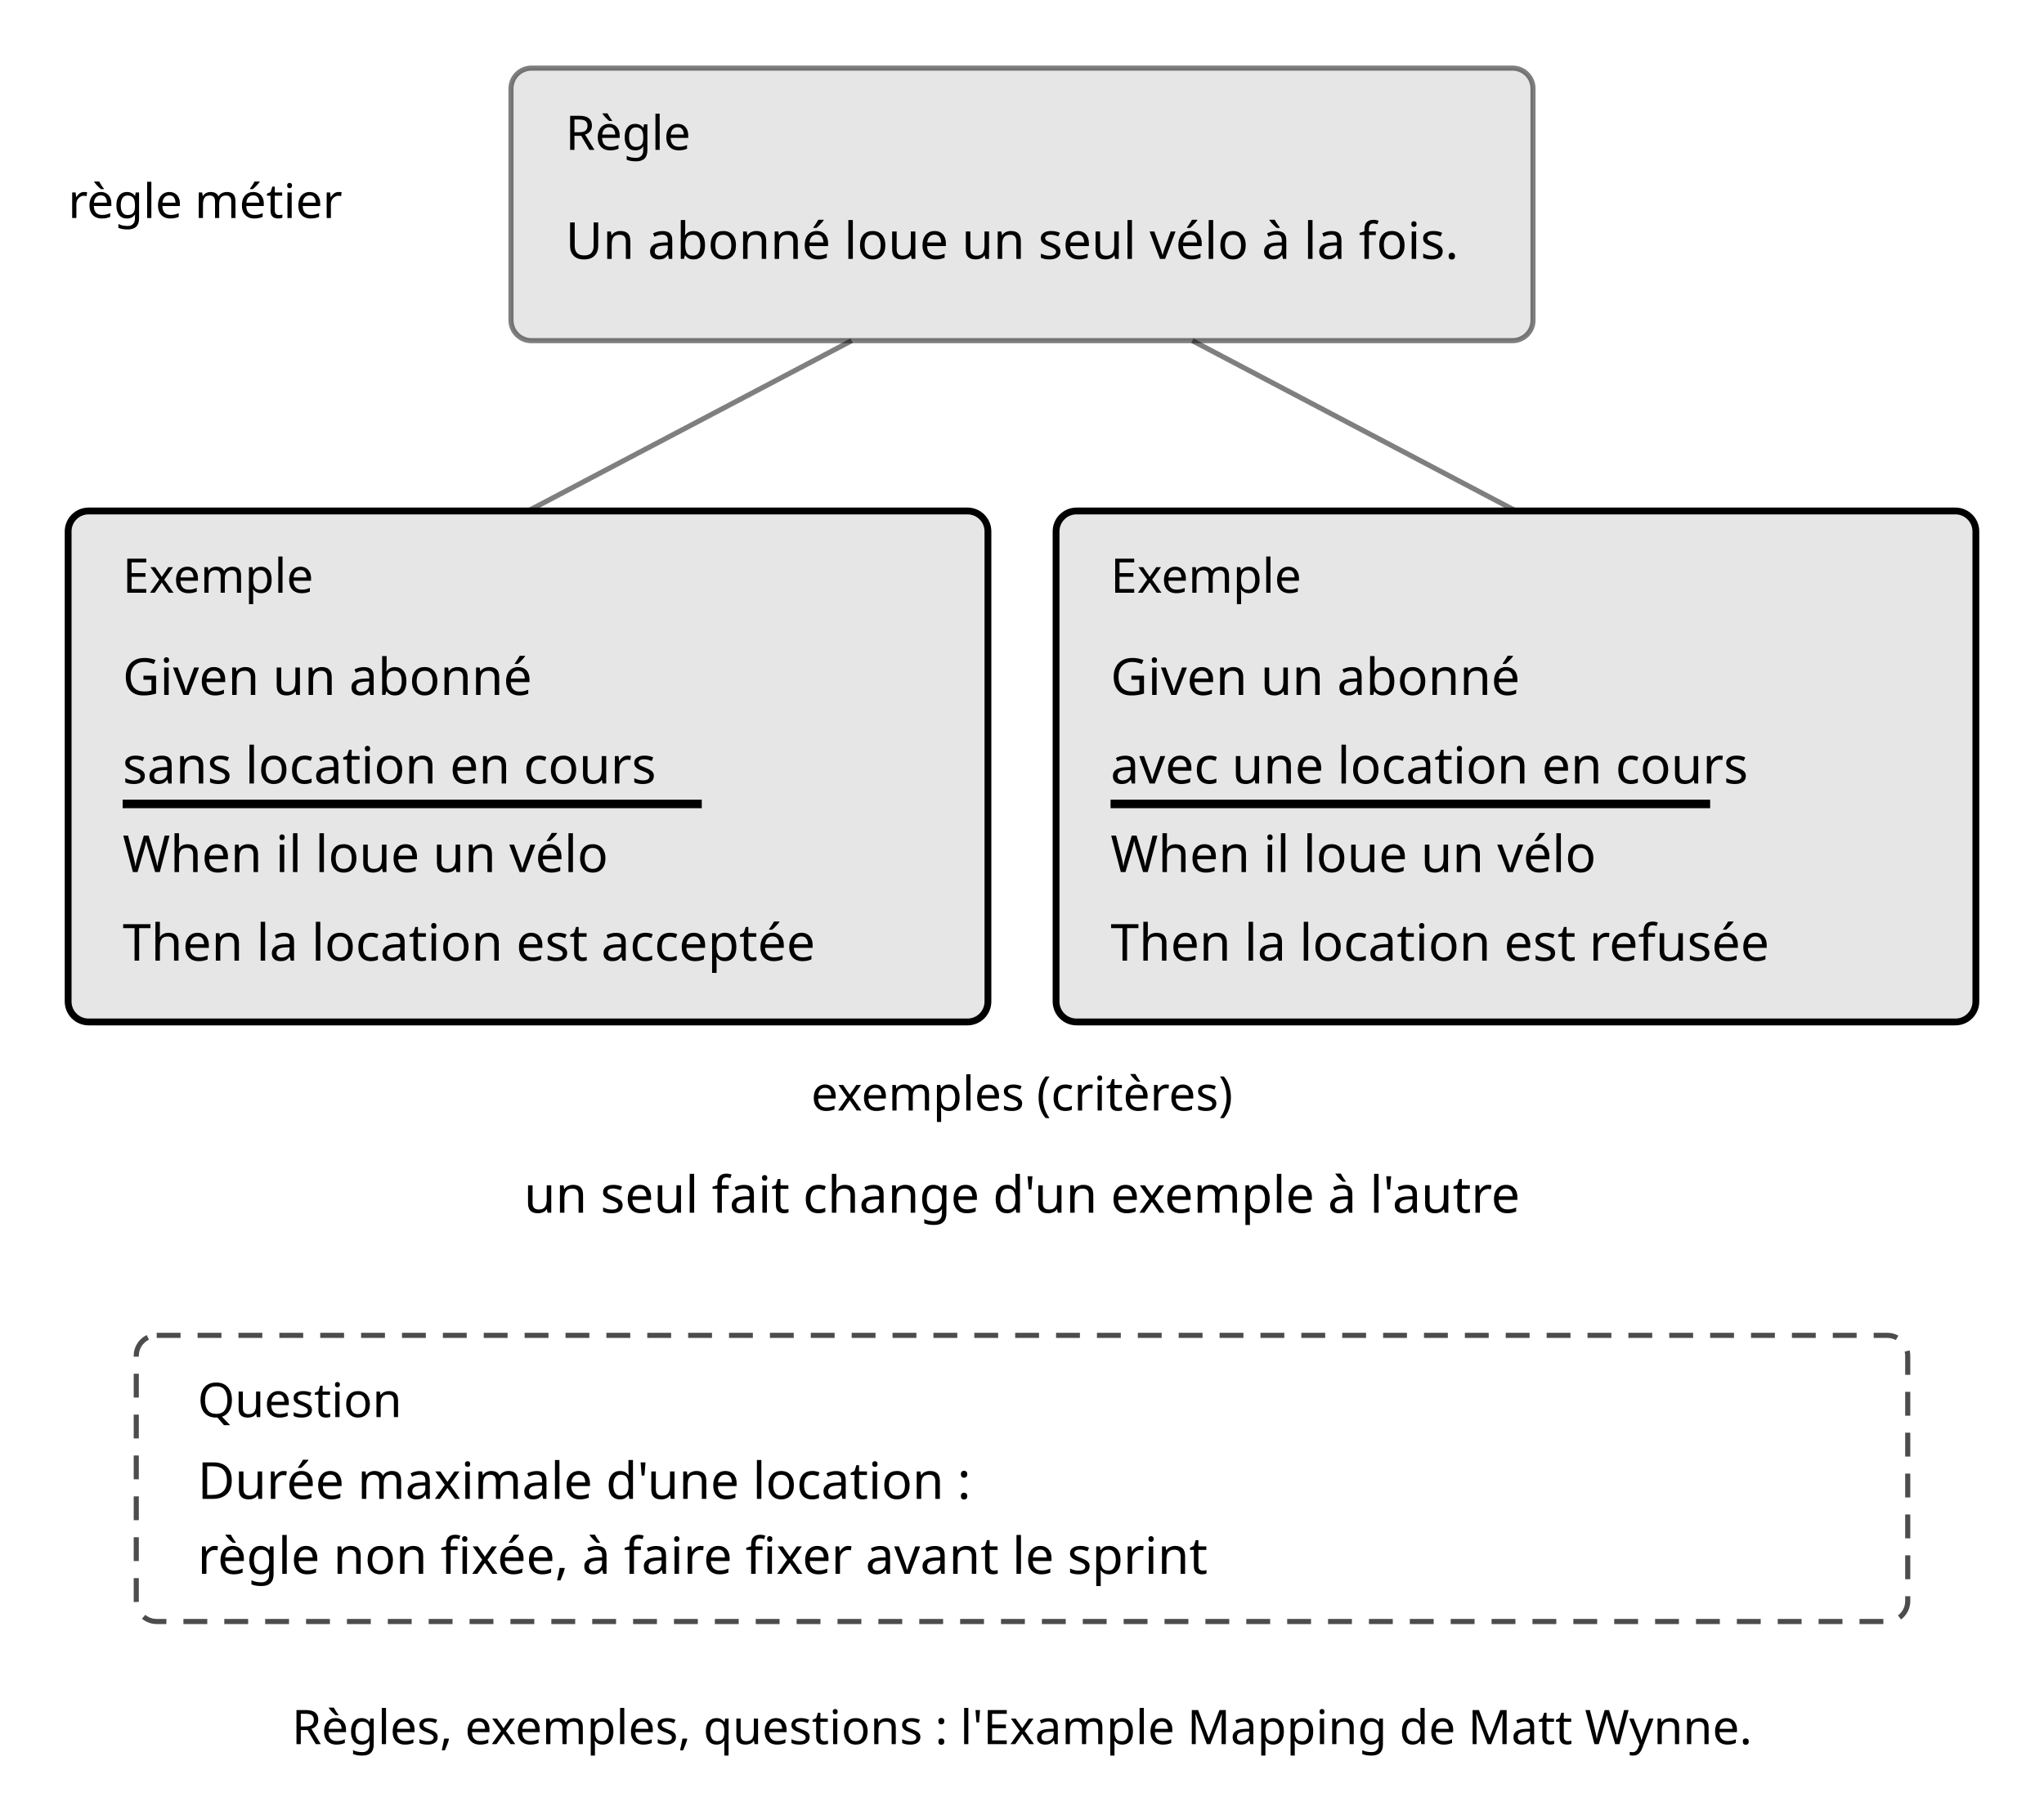
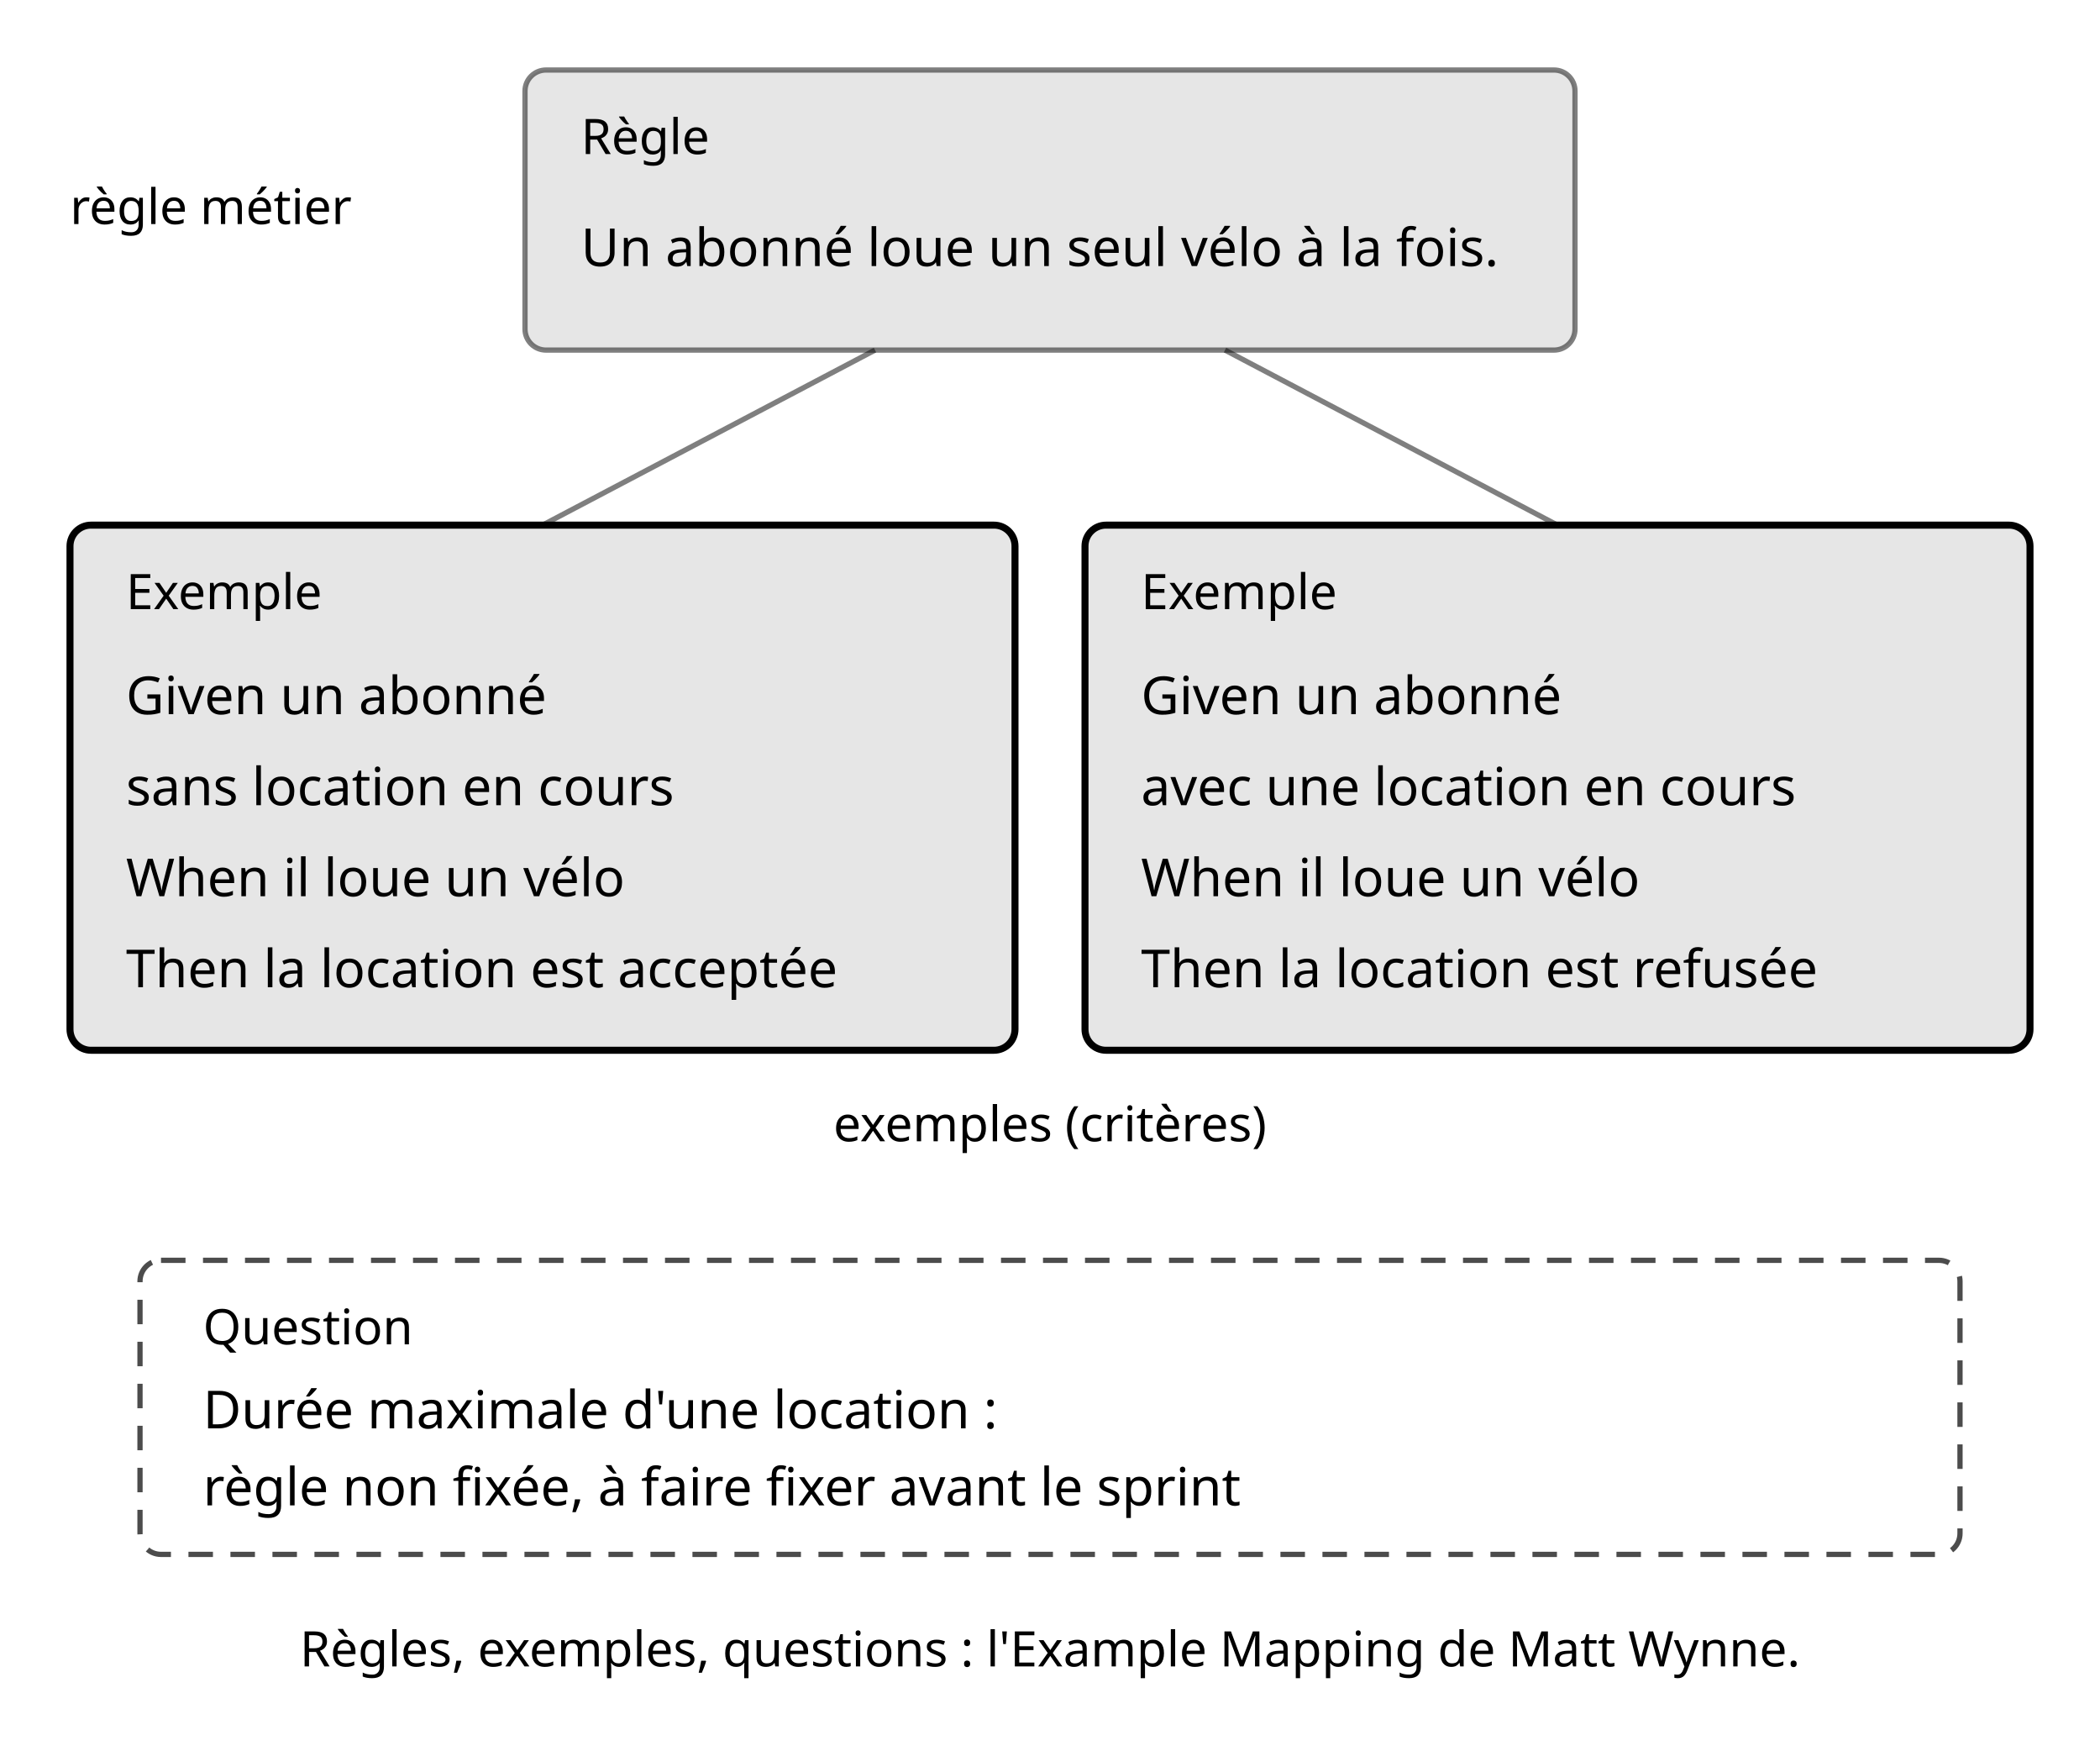
- <svg xmlns="http://www.w3.org/2000/svg" viewBox="0 0 600 530" fill="currentColor" role="img" aria-labelledby="regle-exemples-question-titre regle-exemples-question-desc" font-family="system-ui, sans-serif" font-size="15">
-   <g id="8a1-regle-velo" class="muted">
+ <svg xmlns="http://www.w3.org/2000/svg" viewBox="0 0 600 500" fill="currentColor" role="img" aria-labelledby="regle-exemples-question-titre regle-exemples-question-desc" font-family="system-ui, sans-serif" font-size="15">
+   <g id="8a-regle-velo" class="muted">
    <rect x="150" y="20" width="300" height="80" rx="6" fill="currentColor" fill-opacity="0.1" stroke="currentColor" stroke-opacity="0.5" stroke-width="1.5" />
    <text x="166" y="44" font-size="14">Règle</text>
    <text x="166" y="76">Un abonné loue un seul vélo à la fois.</text>
  </g>
-   <g id="8a1-etiquette-regle-metier" class="muted">
+   <g id="8a-etiquette-regle-metier" class="muted">
    <text x="20" y="64" font-size="14">règle métier</text>
  </g>
-   <g id="8a1-liens-regle-exemples" class="muted">
+   <g id="8a-liens-regle-exemples" class="muted">
    <path d="M250 100 L155 150" fill="none" stroke="currentColor" stroke-opacity="0.5" stroke-width="1.5" />
    <path d="M350 100 L445 150" fill="none" stroke="currentColor" stroke-opacity="0.5" stroke-width="1.5" />
  </g>
-   <g id="8b1-exemple-sans-location" class="primary">
+   <g id="8a-exemple-sans-location" class="primary">
    <rect x="20" y="150" width="270" height="150" rx="6" fill="currentColor" fill-opacity="0.1" stroke="currentColor" stroke-width="2" />
    <text x="36" y="174" font-size="14" class="muted">Exemple</text>
    <text x="36" y="204">Given un abonné</text>
    <text x="36" y="230">sans location en cours</text>
    <text x="36" y="256">When il loue un vélo</text>
    <text x="36" y="282">Then la location est acceptée</text>
  </g>
-   <g id="8b2-fait-sans" class="primary">
-     <path d="M36 236 H206" fill="none" stroke="currentColor" stroke-width="2.5" />
-   </g>
-   <g id="8b1-exemple-avec-location" class="primary">
+   <g id="8a-exemple-avec-location" class="primary">
    <rect x="310" y="150" width="270" height="150" rx="6" fill="currentColor" fill-opacity="0.1" stroke="currentColor" stroke-width="2" />
    <text x="326" y="174" font-size="14" class="muted">Exemple</text>
    <text x="326" y="204">Given un abonné</text>
    <text x="326" y="230">avec une location en cours</text>
    <text x="326" y="256">When il loue un vélo</text>
    <text x="326" y="282">Then la location est refusée</text>
  </g>
-   <g id="8b2-fait-avec" class="primary">
-     <path d="M326 236 H502" fill="none" stroke="currentColor" stroke-width="2.5" />
-   </g>
-   <g id="8a1-etiquette-exemples" class="muted">
+   <g id="8a-etiquette-exemples" class="muted">
    <text x="300" y="326" font-size="14" text-anchor="middle">exemples (critères)</text>
  </g>
-   <g id="8b2-note-un-seul-fait" class="muted">
-     <text x="300" y="356" text-anchor="middle">un seul fait change d'un exemple à l'autre</text>
+   <g id="8a-question-duree" class="secondary">
+     <rect x="40" y="360" width="520" height="84" rx="6" fill="none" stroke="currentColor" stroke-opacity="0.7" stroke-width="1.5" stroke-dasharray="7 5" />
+     <text x="58" y="384" font-size="14">Question</text>
+     <text x="58" y="408">Durée maximale d'une location :</text>
+     <text x="58" y="430">règle non fixée, à faire fixer avant le sprint</text>
  </g>
-   <g id="8a2-question-duree" class="muted">
-     <rect x="40" y="392" width="520" height="84" rx="6" fill="none" stroke="currentColor" stroke-opacity="0.7" stroke-width="1.5" stroke-dasharray="7 5" />
-     <text x="58" y="416" font-size="14">Question</text>
-     <text x="58" y="440">Durée maximale d'une location :</text>
-     <text x="58" y="462">règle non fixée, à faire fixer avant le sprint</text>
-   </g>
-   <g id="8a2-note-example-mapping" class="muted">
-     <text x="300" y="512" font-size="14" text-anchor="middle">Règles, exemples, questions : l'Example Mapping de Matt Wynne.</text>
+   <g id="8a-note-example-mapping" class="muted">
+     <text x="300" y="476" font-size="14" text-anchor="middle">Règles, exemples, questions : l'Example Mapping de Matt Wynne.</text>
  </g>
</svg>
